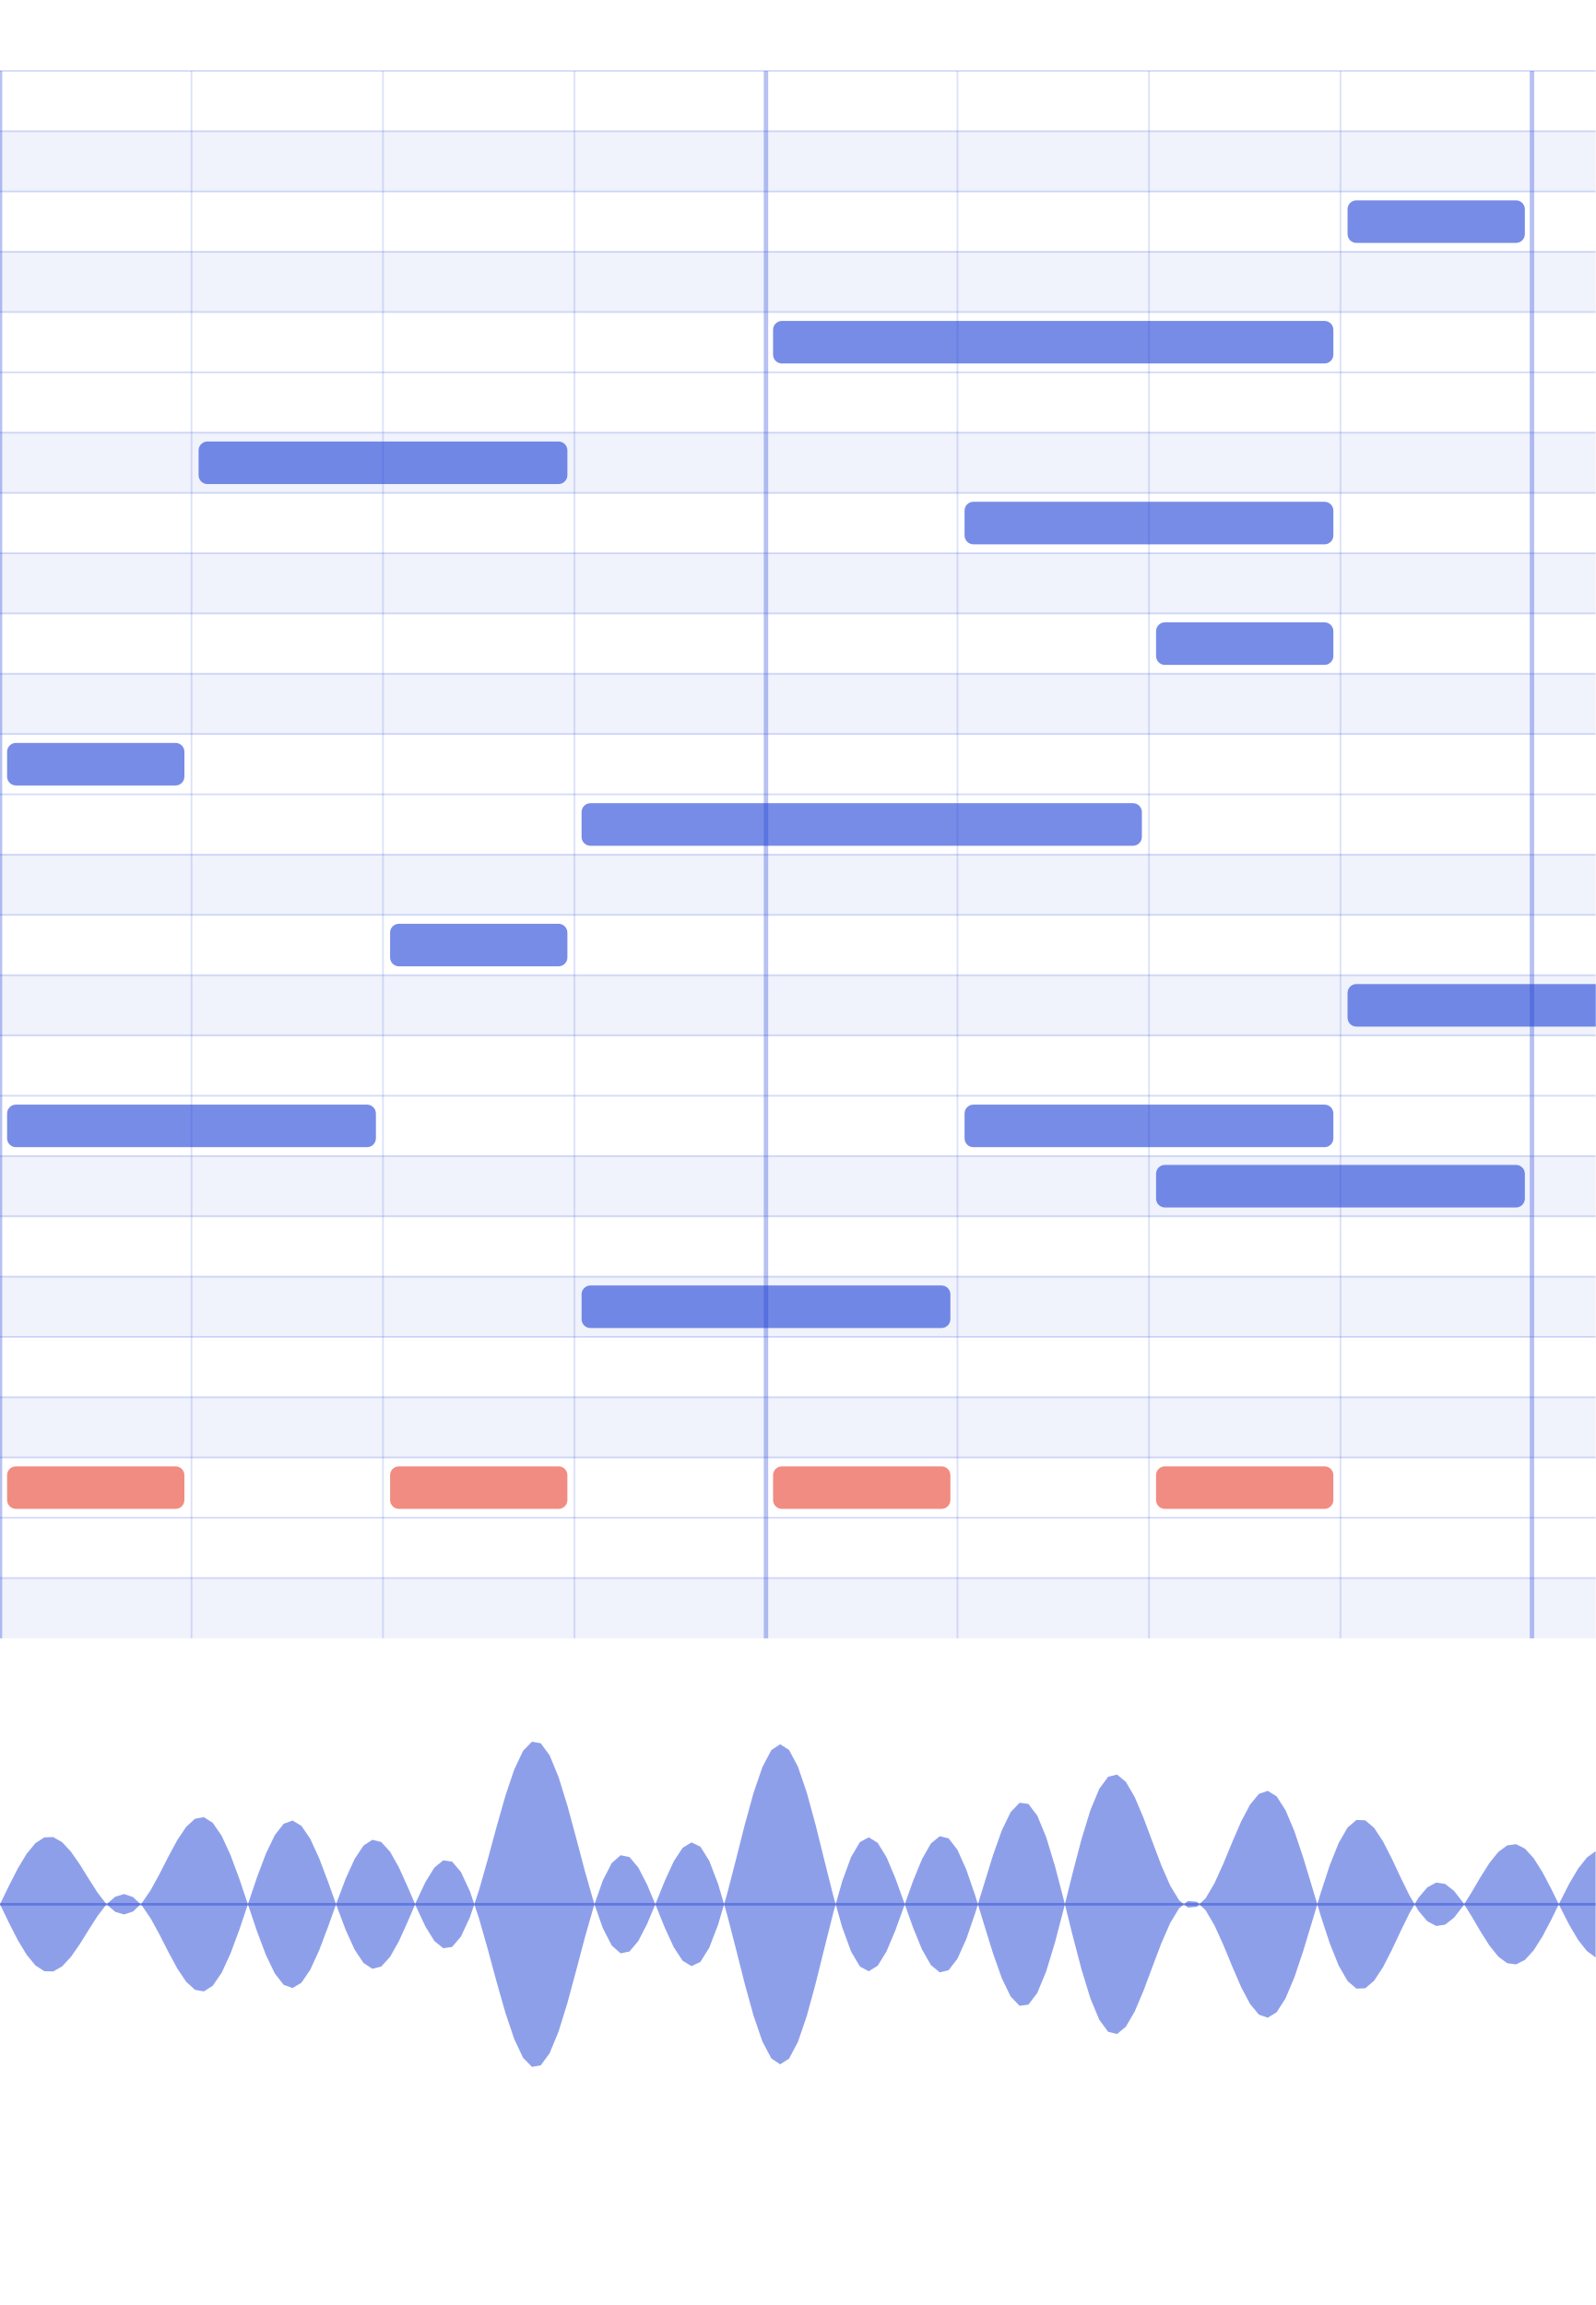
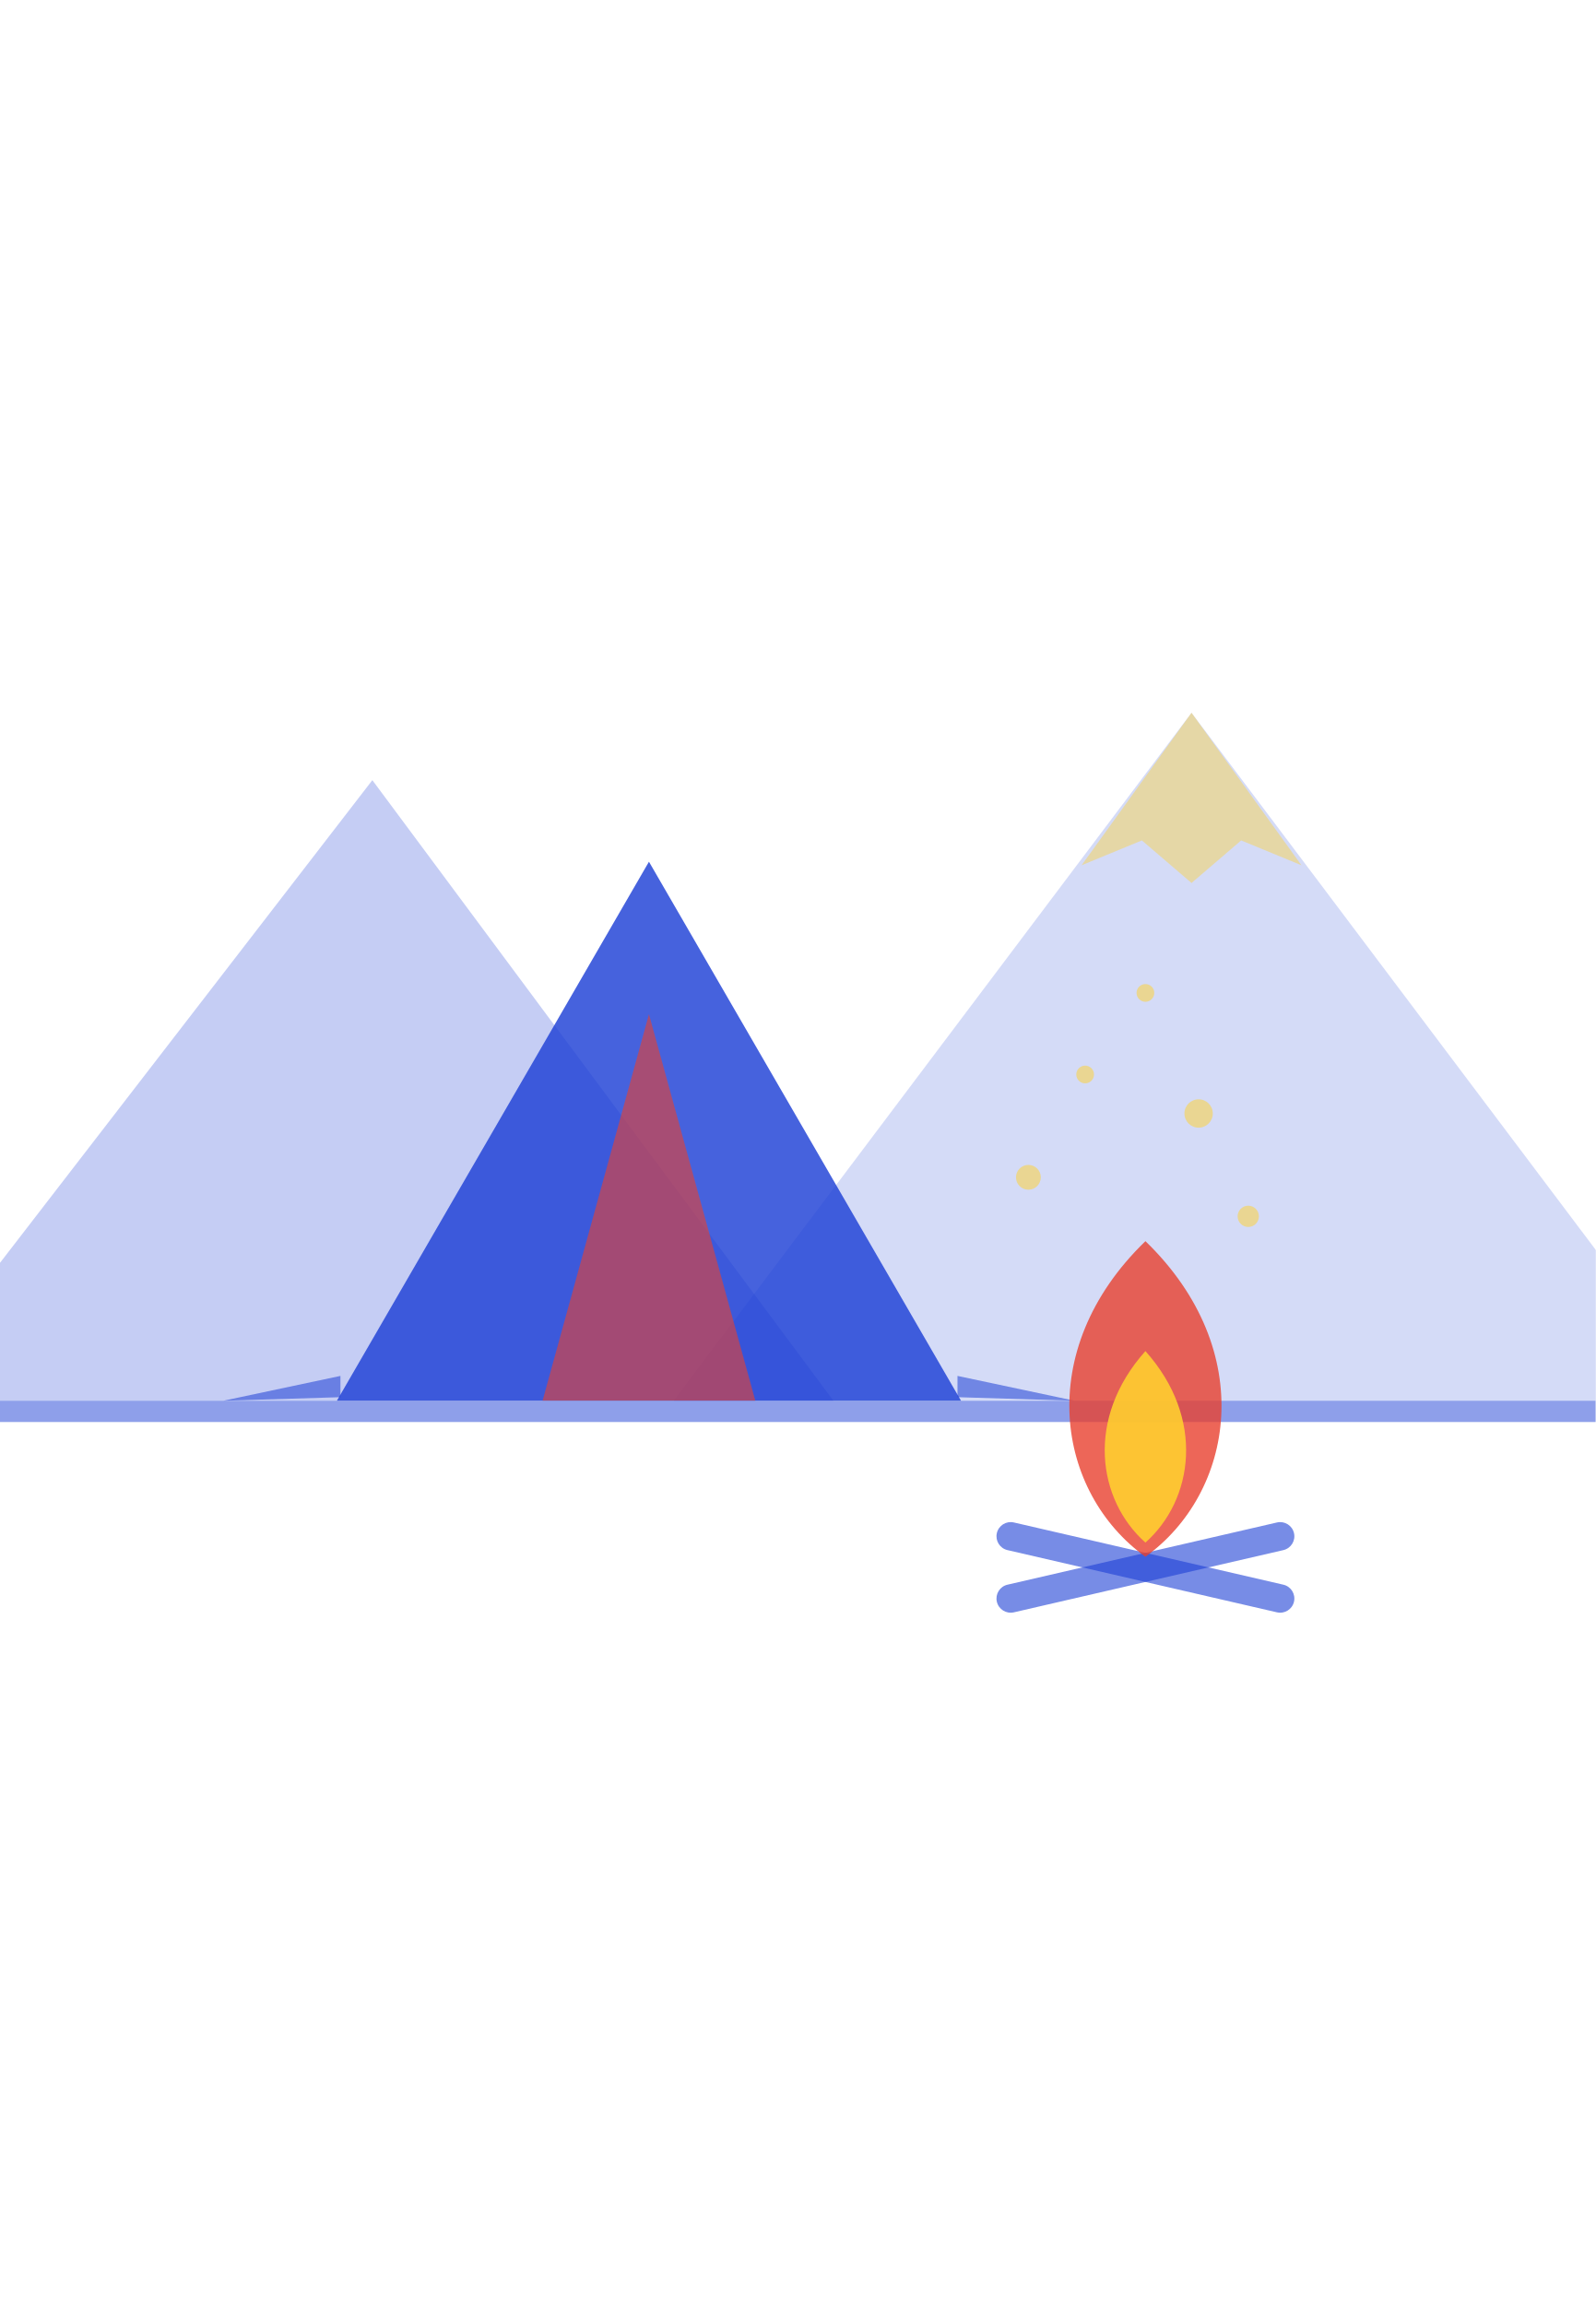
<svg xmlns="http://www.w3.org/2000/svg" viewBox="0 0 900 1300" width="900" height="1300" preserveAspectRatio="xMidYMid slice">
-   <line x1="0" y1="40" x2="900" y2="40" stroke="#1D3FD6" stroke-width="1" opacity=".18" />
-   <rect x="0" y="74" width="900" height="34" fill="#1D3FD6" opacity=".07" />
-   <line x1="0" y1="74" x2="900" y2="74" stroke="#1D3FD6" stroke-width="1" opacity=".18" />
-   <line x1="0" y1="108" x2="900" y2="108" stroke="#1D3FD6" stroke-width="1" opacity=".18" />
-   <rect x="0" y="142" width="900" height="34" fill="#1D3FD6" opacity=".07" />
-   <line x1="0" y1="142" x2="900" y2="142" stroke="#1D3FD6" stroke-width="1" opacity=".18" />
-   <line x1="0" y1="176" x2="900" y2="176" stroke="#1D3FD6" stroke-width="1" opacity=".18" />
-   <line x1="0" y1="210" x2="900" y2="210" stroke="#1D3FD6" stroke-width="1" opacity=".18" />
-   <rect x="0" y="244" width="900" height="34" fill="#1D3FD6" opacity=".07" />
-   <line x1="0" y1="244" x2="900" y2="244" stroke="#1D3FD6" stroke-width="1" opacity=".18" />
-   <line x1="0" y1="278" x2="900" y2="278" stroke="#1D3FD6" stroke-width="1" opacity=".18" />
-   <rect x="0" y="312" width="900" height="34" fill="#1D3FD6" opacity=".07" />
-   <line x1="0" y1="312" x2="900" y2="312" stroke="#1D3FD6" stroke-width="1" opacity=".18" />
-   <line x1="0" y1="346" x2="900" y2="346" stroke="#1D3FD6" stroke-width="1" opacity=".18" />
-   <rect x="0" y="380" width="900" height="34" fill="#1D3FD6" opacity=".07" />
-   <line x1="0" y1="380" x2="900" y2="380" stroke="#1D3FD6" stroke-width="1" opacity=".18" />
-   <line x1="0" y1="414" x2="900" y2="414" stroke="#1D3FD6" stroke-width="1" opacity=".18" />
-   <line x1="0" y1="448" x2="900" y2="448" stroke="#1D3FD6" stroke-width="1" opacity=".18" />
-   <rect x="0" y="482" width="900" height="34" fill="#1D3FD6" opacity=".07" />
-   <line x1="0" y1="482" x2="900" y2="482" stroke="#1D3FD6" stroke-width="1" opacity=".18" />
-   <line x1="0" y1="516" x2="900" y2="516" stroke="#1D3FD6" stroke-width="1" opacity=".18" />
-   <rect x="0" y="550" width="900" height="34" fill="#1D3FD6" opacity=".07" />
-   <line x1="0" y1="550" x2="900" y2="550" stroke="#1D3FD6" stroke-width="1" opacity=".18" />
-   <line x1="0" y1="584" x2="900" y2="584" stroke="#1D3FD6" stroke-width="1" opacity=".18" />
-   <line x1="0" y1="618" x2="900" y2="618" stroke="#1D3FD6" stroke-width="1" opacity=".18" />
-   <rect x="0" y="652" width="900" height="34" fill="#1D3FD6" opacity=".07" />
-   <line x1="0" y1="652" x2="900" y2="652" stroke="#1D3FD6" stroke-width="1" opacity=".18" />
-   <line x1="0" y1="686" x2="900" y2="686" stroke="#1D3FD6" stroke-width="1" opacity=".18" />
-   <rect x="0" y="720" width="900" height="34" fill="#1D3FD6" opacity=".07" />
-   <line x1="0" y1="720" x2="900" y2="720" stroke="#1D3FD6" stroke-width="1" opacity=".18" />
-   <line x1="0" y1="754" x2="900" y2="754" stroke="#1D3FD6" stroke-width="1" opacity=".18" />
-   <rect x="0" y="788" width="900" height="34" fill="#1D3FD6" opacity=".07" />
-   <line x1="0" y1="788" x2="900" y2="788" stroke="#1D3FD6" stroke-width="1" opacity=".18" />
-   <line x1="0" y1="822" x2="900" y2="822" stroke="#1D3FD6" stroke-width="1" opacity=".18" />
-   <line x1="0" y1="856" x2="900" y2="856" stroke="#1D3FD6" stroke-width="1" opacity=".18" />
-   <rect x="0" y="890" width="900" height="34" fill="#1D3FD6" opacity=".07" />
-   <line x1="0" y1="890" x2="900" y2="890" stroke="#1D3FD6" stroke-width="1" opacity=".18" />
-   <line x1="0" y1="40" x2="0" y2="924" stroke="#1D3FD6" stroke-width="2.5" opacity="0.32" />
-   <line x1="108" y1="40" x2="108" y2="924" stroke="#1D3FD6" stroke-width="1" opacity="0.15" />
-   <line x1="216" y1="40" x2="216" y2="924" stroke="#1D3FD6" stroke-width="1" opacity="0.15" />
-   <line x1="324" y1="40" x2="324" y2="924" stroke="#1D3FD6" stroke-width="1" opacity="0.15" />
-   <line x1="432" y1="40" x2="432" y2="924" stroke="#1D3FD6" stroke-width="2.5" opacity="0.32" />
-   <line x1="540" y1="40" x2="540" y2="924" stroke="#1D3FD6" stroke-width="1" opacity="0.15" />
-   <line x1="648" y1="40" x2="648" y2="924" stroke="#1D3FD6" stroke-width="1" opacity="0.15" />
-   <line x1="756" y1="40" x2="756" y2="924" stroke="#1D3FD6" stroke-width="1" opacity="0.15" />
-   <line x1="864" y1="40" x2="864" y2="924" stroke="#1D3FD6" stroke-width="2.5" opacity="0.32" />
-   <rect x="4" y="623" width="208" height="24" rx="5" fill="#1D3FD6" opacity=".6" />
-   <rect x="220" y="521" width="100" height="24" rx="5" fill="#1D3FD6" opacity=".6" />
-   <rect x="328" y="453" width="316" height="24" rx="5" fill="#1D3FD6" opacity=".6" />
-   <rect x="544" y="623" width="208" height="24" rx="5" fill="#1D3FD6" opacity=".6" />
-   <rect x="652" y="351" width="100" height="24" rx="5" fill="#1D3FD6" opacity=".6" />
-   <rect x="760" y="555" width="424" height="24" rx="5" fill="#1D3FD6" opacity=".6" />
-   <rect x="4" y="827" width="100" height="24" rx="5" fill="#E8402E" opacity=".6" />
-   <rect x="220" y="827" width="100" height="24" rx="5" fill="#E8402E" opacity=".6" />
-   <rect x="436" y="827" width="100" height="24" rx="5" fill="#E8402E" opacity=".6" />
-   <rect x="652" y="827" width="100" height="24" rx="5" fill="#E8402E" opacity=".6" />
-   <rect x="112" y="249" width="208" height="24" rx="5" fill="#1D3FD6" opacity=".6" />
-   <rect x="436" y="181" width="316" height="24" rx="5" fill="#1D3FD6" opacity=".6" />
-   <rect x="760" y="113" width="100" height="24" rx="5" fill="#1D3FD6" opacity=".6" />
-   <rect x="328" y="725" width="208" height="24" rx="5" fill="#1D3FD6" opacity=".6" />
-   <rect x="652" y="657" width="208" height="24" rx="5" fill="#1D3FD6" opacity=".6" />
-   <rect x="4" y="419" width="100" height="24" rx="5" fill="#1D3FD6" opacity=".6" />
-   <rect x="544" y="283" width="208" height="24" rx="5" fill="#1D3FD6" opacity=".6" />
-   <polygon points="0,1074 5,1063.67 10,1053.88 15,1045.56 20,1039.5 25,1036.26 30,1036.11 35,1038.94 40,1044.32 45,1051.51 50,1059.55 55,1067.37 60,1073.92 65,1078.26 70,1079.76 75,1078.09 80,1073.34 85,1065.98 90,1056.85 95,1047.03 100,1037.78 105,1030.32 110,1025.74 115,1024.86 120,1028.07 125,1035.36 130,1046.21 135,1059.7 140,1074.57 145,1089.39 150,1102.66 155,1113.03 160,1119.43 165,1121.23 170,1118.25 175,1110.88 180,1099.96 185,1086.73 190,1072.7 195,1059.44 200,1048.45 205,1040.91 210,1037.63 215,1038.87 220,1044.35 225,1053.25 230,1064.33 235,1076.03 240,1086.68 245,1094.71 250,1098.79 255,1098.05 260,1092.15 265,1081.37 270,1066.55 275,1049.03 280,1030.54 285,1012.94 290,998.05 295,987.46 300,982.31 305,983.19 310,990.04 315,1002.17 320,1018.32 325,1036.82 330,1055.77 335,1073.23 340,1087.49 345,1097.23 350,1101.66 355,1100.65 360,1094.72 365,1084.99 370,1073.01 375,1060.64 380,1049.77 385,1042.15 390,1039.12 395,1041.5 400,1049.47 405,1062.54 410,1079.56 415,1098.93 420,1118.71 425,1136.85 430,1151.43 435,1160.91 440,1164.26 445,1161.07 450,1151.68 455,1137.05 460,1118.71 465,1098.55 470,1078.65 475,1061.02 480,1047.35 485,1038.88 490,1036.23 495,1039.34 500,1047.47 505,1059.35 510,1073.25 515,1087.26 520,1099.49 525,1108.27 530,1112.39 535,1111.19 540,1104.68 545,1093.53 550,1078.96 555,1062.63 560,1046.45 565,1032.33 570,1022 575,1016.76 580,1017.38 585,1023.99 590,1036.06 595,1052.48 600,1071.68 605,1091.79 610,1110.88 615,1127.15 620,1139.17 625,1145.95 630,1147.15 635,1143.01 640,1134.38 645,1122.55 650,1109.15 655,1095.91 660,1084.49 665,1076.25 670,1072.15 675,1072.6 680,1077.44 685,1085.97 690,1097.03 695,1109.14 700,1120.72 705,1130.19 710,1136.25 715,1137.97 720,1134.89 725,1127.11 730,1115.24 735,1100.34 740,1083.79 745,1067.13 750,1051.89 755,1039.42 760,1030.74 765,1026.44 770,1026.63 775,1030.93 780,1038.53 785,1048.32 790,1058.98 795,1069.17 800,1077.68 805,1083.57 810,1086.23 815,1085.5 820,1081.61 825,1075.2 830,1067.18 835,1058.65 840,1050.75 845,1044.52 850,1040.79 855,1040.09 860,1042.59 865,1048.07 870,1055.99 875,1065.54 880,1075.75 885,1085.57 890,1094.05 895,1100.38 900,1104.03 900,1043.97 895,1047.62 890,1053.95 885,1062.43 880,1072.25 875,1082.46 870,1092.01 865,1099.93 860,1105.41 855,1107.91 850,1107.21 845,1103.48 840,1097.25 835,1089.35 830,1080.82 825,1072.8 820,1066.39 815,1062.5 810,1061.77 805,1064.43 800,1070.32 795,1078.83 790,1089.02 785,1099.68 780,1109.47 775,1117.07 770,1121.37 765,1121.56 760,1117.26 755,1108.58 750,1096.11 745,1080.87 740,1064.21 735,1047.66 730,1032.76 725,1020.89 720,1013.11 715,1010.03 710,1011.75 705,1017.81 700,1027.28 695,1038.86 690,1050.97 685,1062.03 680,1070.56 675,1075.4 670,1075.85 665,1071.75 660,1063.51 655,1052.09 650,1038.85 645,1025.45 640,1013.62 635,1004.99 630,1000.85 625,1002.05 620,1008.83 615,1020.85 610,1037.12 605,1056.21 600,1076.32 595,1095.52 590,1111.94 585,1124.01 580,1130.62 575,1131.24 570,1126 565,1115.67 560,1101.55 555,1085.37 550,1069.04 545,1054.47 540,1043.32 535,1036.81 530,1035.61 525,1039.73 520,1048.51 515,1060.74 510,1074.75 505,1088.65 500,1100.53 495,1108.66 490,1111.77 485,1109.12 480,1100.65 475,1086.98 470,1069.35 465,1049.45 460,1029.29 455,1010.95 450,996.32 445,986.93 440,983.74 435,987.09 430,996.57 425,1011.15 420,1029.29 415,1049.07 410,1068.44 405,1085.46 400,1098.53 395,1106.5 390,1108.88 385,1105.85 380,1098.23 375,1087.36 370,1074.99 365,1063.01 360,1053.28 355,1047.35 350,1046.34 345,1050.77 340,1060.51 335,1074.77 330,1092.23 325,1111.18 320,1129.68 315,1145.83 310,1157.96 305,1164.81 300,1165.69 295,1160.54 290,1149.95 285,1135.06 280,1117.46 275,1098.97 270,1081.45 265,1066.63 260,1055.85 255,1049.95 250,1049.21 245,1053.29 240,1061.32 235,1071.97 230,1083.67 225,1094.75 220,1103.65 215,1109.13 210,1110.37 205,1107.09 200,1099.55 195,1088.56 190,1075.3 185,1061.27 180,1048.04 175,1037.12 170,1029.75 165,1026.77 160,1028.57 155,1034.97 150,1045.34 145,1058.61 140,1073.43 135,1088.3 130,1101.79 125,1112.64 120,1119.93 115,1123.14 110,1122.26 105,1117.68 100,1110.22 95,1100.97 90,1091.15 85,1082.02 80,1074.66 75,1069.91 70,1068.24 65,1069.74 60,1074.08 55,1080.63 50,1088.45 45,1096.49 40,1103.68 35,1109.06 30,1111.89 25,1111.74 20,1108.5 15,1102.44 10,1094.12 5,1084.33 0,1074" fill="#1D3FD6" opacity=".5" />
-   <line x1="0" y1="1074" x2="900" y2="1074" stroke="#1D3FD6" stroke-width="1.5" opacity=".4" />
+   <path d="M -60 790 L 210 440 L 470 790 Z" fill="#1D3FD6" opacity="0.26" />
+   <path d="M 380 790 L 672 402 L 964 790 Z" fill="#1D3FD6" opacity="0.19" />
+   <path d="M 672 402 L 734 488 L 700 474 L 672 498 L 644 474 L 610 488 Z" fill="#FFD12E" opacity="0.4" />
+   <path d="M 366 486 L 542 790 L 190 790 Z" fill="#1D3FD6" opacity="0.82" />
+   <path d="M 366 572 L 426 790 L 306 790 Z" fill="#E8402E" opacity="0.6" />
+   <path d="M 192 788 L 126 790 L 192 776 Z" fill="#1D3FD6" opacity="0.55" />
+   <path d="M 540 788 L 606 790 L 540 776 Z" fill="#1D3FD6" opacity="0.55" />
+   <rect x="0" y="790" width="900" height="12" fill="#1D3FD6" opacity="0.5" />
+   <rect x="560" y="876" width="172" height="16" fill="#1D3FD6" opacity="0.6" rx="8" transform="rotate(-13 646 884)" />
+   <rect x="560" y="876" width="172" height="16" fill="#1D3FD6" opacity="0.6" rx="8" transform="rotate(13 646 884)" />
+   <path d="M 646 700 C 710 762 696 842 646 878 C 596 842 582 762 646 700 Z" fill="#E8402E" opacity="0.8" />
+   <path d="M 646 762 C 680 800 673 846 646 870 C 619 846 612 800 646 762 Z" fill="#FFD12E" opacity="0.88" />
+   <circle cx="580" cy="664" r="7" fill="#FFD12E" opacity="0.5" />
+   <circle cx="704" cy="686" r="6" fill="#FFD12E" opacity="0.5" />
+   <circle cx="612" cy="606" r="5" fill="#FFD12E" opacity="0.5" />
+   <circle cx="676" cy="628" r="8" fill="#FFD12E" opacity="0.5" />
+   <circle cx="646" cy="560" r="5" fill="#FFD12E" opacity="0.5" />
</svg>
